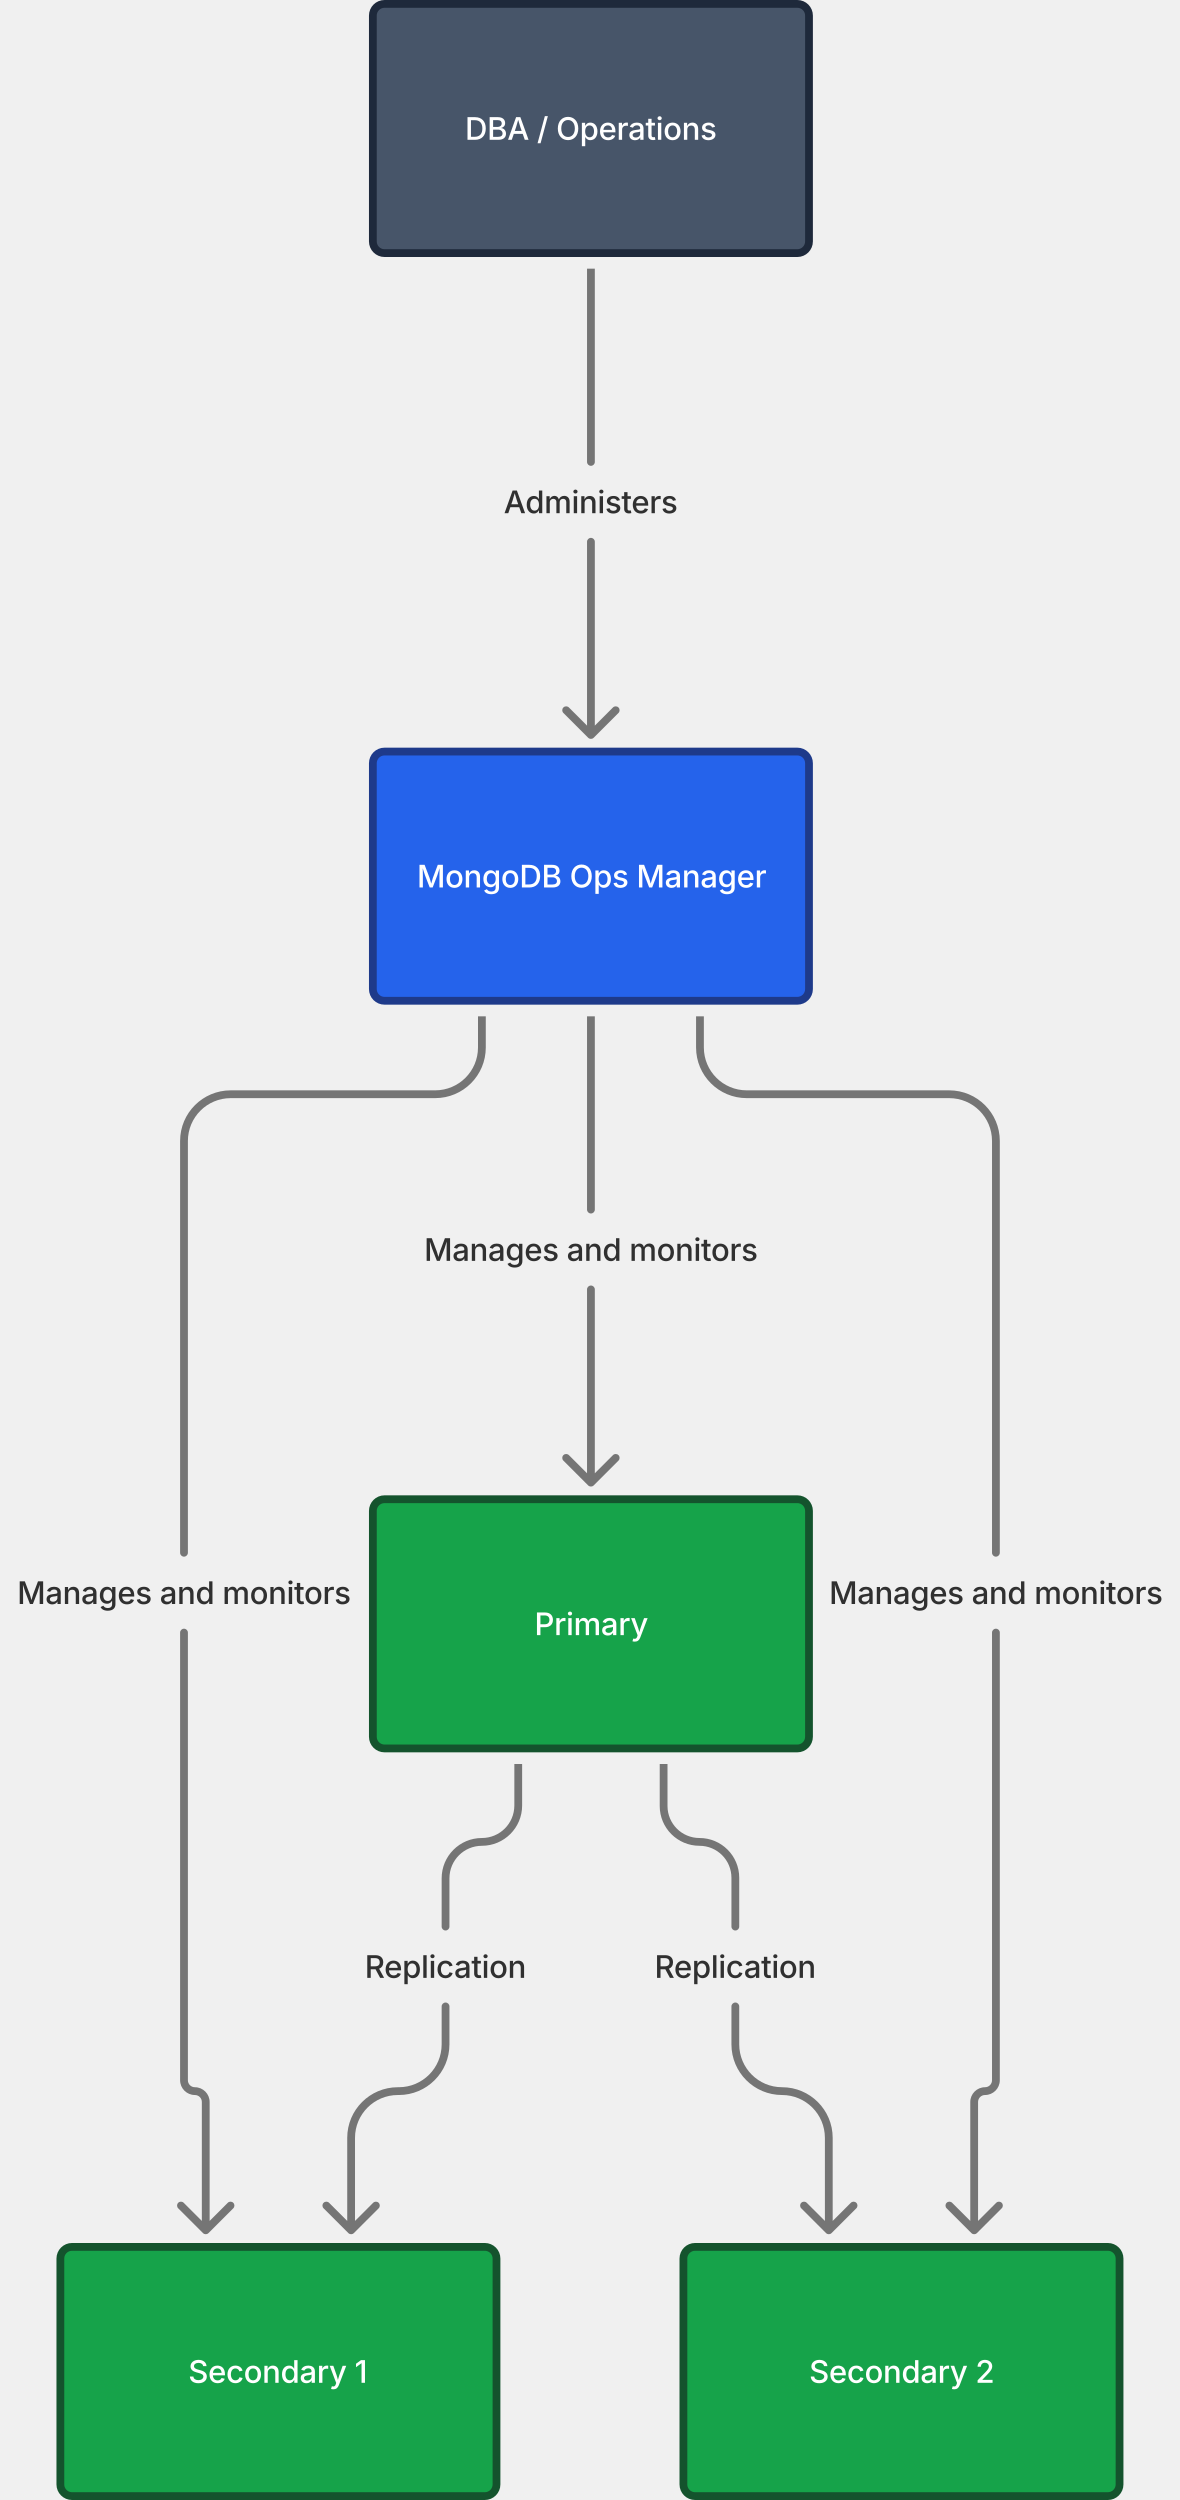
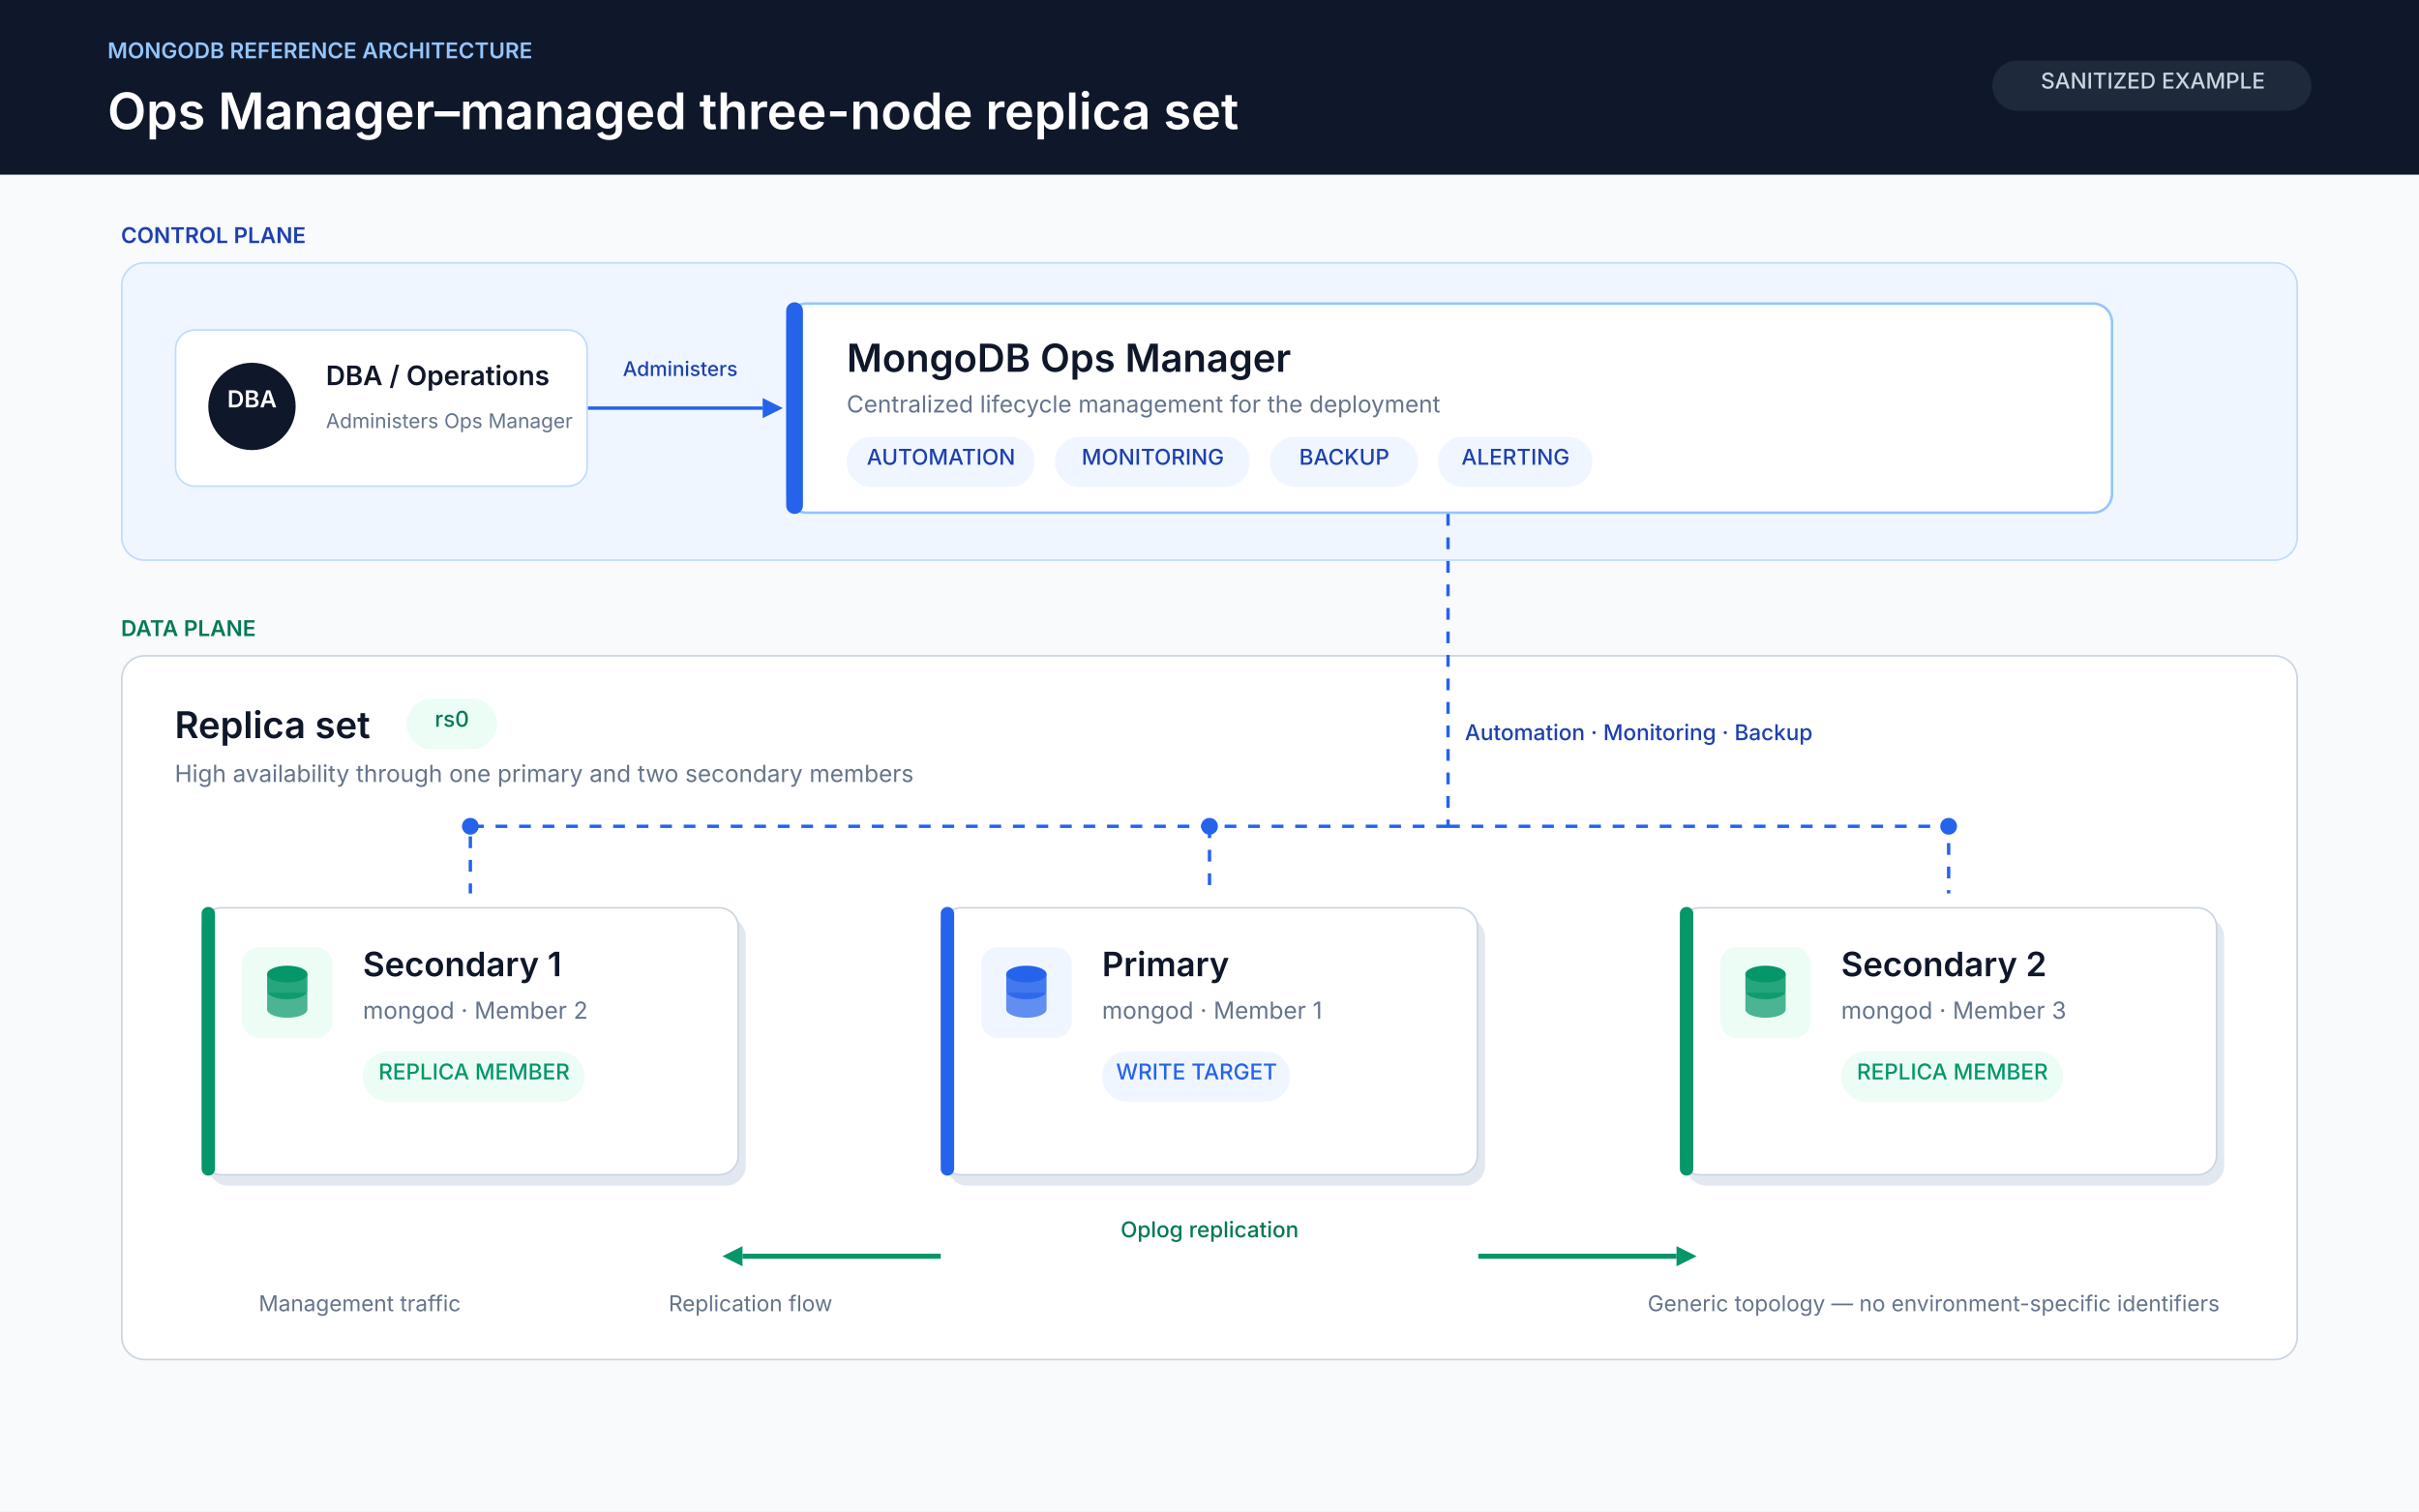
- <svg xmlns="http://www.w3.org/2000/svg" width="606" height="1284" viewBox="0 0 606 1284" fill="none">
+ <svg xmlns="http://www.w3.org/2000/svg" width="1440" height="900" viewBox="0 0 1440 900" fill="none">
  <g id="Ops Manager Managed Three-Node Replica Set">
-     <g id="MongoDB Ops Manager">
-       <rect id="Shape" x="191.5" y="386" width="224" height="128" rx="6" fill="#2563EB" stroke="#1E3A8A" stroke-width="4" stroke-linecap="round" />
-       <text id="Text" fill="white" style="white-space: pre" xml:space="preserve" font-family="Inter" font-size="16" font-weight="500" letter-spacing="-0.011em">
-         <tspan x="214.154" y="455.818">MongoDB Ops Manager</tspan>
-       </text>
+     <rect width="1440" height="900" fill="#F8FAFC" />
+     <rect id="Rectangle" width="1440" height="104" fill="#0F172A" />
+     <text id="MONGODB REFERENCE ARCHITECTURE" fill="#93C5FD" style="white-space: pre" xml:space="preserve" font-family="Inter" font-size="13" font-weight="600" letter-spacing="0em">
+       <tspan x="64" y="34.727">MONGODB REFERENCE ARCHITECTURE</tspan>
+     </text>
+     <text id="Ops Managerâmanaged three-node replica set" fill="white" style="white-space: pre" xml:space="preserve" font-family="Inter" font-size="30" font-weight="600" letter-spacing="0em">
+       <tspan x="64" y="76.909">Ops Manager–managed three-node replica set</tspan>
+     </text>
+     <rect id="Rectangle_2" x="1186" y="36" width="190" height="30" rx="15" fill="#1E293B" />
+     <text id="SANITIZED EXAMPLE" fill="#CBD5E1" style="white-space: pre" xml:space="preserve" font-family="Inter" font-size="13" font-weight="500" letter-spacing="0em">
+       <tspan x="1214.86" y="52.727">SANITIZED EXAMPLE</tspan>
+     </text>
+     <text id="CONTROL PLANE" fill="#1E40AF" style="white-space: pre" xml:space="preserve" font-family="Inter" font-size="13" font-weight="600" letter-spacing="0em">
+       <tspan x="72" y="144.727">CONTROL PLANE</tspan>
+     </text>
+     <rect id="Rectangle_3" x="72.5" y="156.5" width="1295" height="177" rx="13.5" fill="#EFF6FF" stroke="#BFDBFE" />
+     <rect id="Rectangle_4" x="104.5" y="196.5" width="245" height="93" rx="11.5" fill="white" stroke="#BFDBFE" />
+     <rect id="Rectangle_5" x="124" y="216" width="52" height="52" rx="26" fill="#0F172A" />
+     <text id="DBA" fill="white" style="white-space: pre" xml:space="preserve" font-family="Inter" font-size="14" font-weight="600" letter-spacing="0em">
+       <tspan x="135.262" y="242.591">DBA</tspan>
+     </text>
+     <text id="DBA / Operations" fill="#0F172A" style="white-space: pre" xml:space="preserve" font-family="Inter" font-size="16" font-weight="600" letter-spacing="0em">
+       <tspan x="194" y="229.318">DBA / Operations</tspan>
+     </text>
+     <text id="Administers Ops Manager" fill="#64748B" style="white-space: pre" xml:space="preserve" font-family="Inter" font-size="12" letter-spacing="0em">
+       <tspan x="194" y="254.864">Administers Ops Manager</tspan>
+     </text>
+     <rect id="Rectangle_6" x="468.75" y="180.75" width="788.5" height="124.5" rx="11.25" fill="white" stroke="#93C5FD" stroke-width="1.5" />
+     <rect id="Rectangle_7" x="468" y="180" width="10" height="126" rx="5" fill="#2563EB" />
+     <text id="MongoDB Ops Manager" fill="#0F172A" style="white-space: pre" xml:space="preserve" font-family="Inter" font-size="23" font-weight="600" letter-spacing="0em">
+       <tspan x="504" y="221.364">MongoDB Ops Manager</tspan>
+     </text>
+     <text id="Centralized lifecycle management for the deployment" fill="#64748B" style="white-space: pre" xml:space="preserve" font-family="Inter" font-size="14" letter-spacing="0em">
+       <tspan x="504" y="245.591">Centralized lifecycle management for the deployment</tspan>
+     </text>
+     <rect id="Rectangle_8" x="504" y="260" width="112" height="30" rx="15" fill="#EFF6FF" />
+     <text id="AUTOMATION" fill="#1E40AF" style="white-space: pre" xml:space="preserve" font-family="Inter" font-size="13" font-weight="500" letter-spacing="0em">
+       <tspan x="515.966" y="276.727">AUTOMATION</tspan>
+     </text>
+     <rect id="Rectangle_9" x="628" y="260" width="116" height="30" rx="15" fill="#EFF6FF" />
+     <text id="MONITORING" fill="#1E40AF" style="white-space: pre" xml:space="preserve" font-family="Inter" font-size="13" font-weight="500" letter-spacing="0em">
+       <tspan x="643.871" y="276.727">MONITORING</tspan>
+     </text>
+     <rect id="Rectangle_10" x="756" y="260" width="88" height="30" rx="15" fill="#EFF6FF" />
+     <text id="BACKUP" fill="#1E40AF" style="white-space: pre" xml:space="preserve" font-family="Inter" font-size="13" font-weight="500" letter-spacing="0em">
+       <tspan x="773.372" y="276.727">BACKUP</tspan>
+     </text>
+     <rect id="Rectangle_11" x="856" y="260" width="92" height="30" rx="15" fill="#EFF6FF" />
+     <text id="ALERTING" fill="#1E40AF" style="white-space: pre" xml:space="preserve" font-family="Inter" font-size="13" font-weight="500" letter-spacing="0em">
+       <tspan x="869.963" y="276.727">ALERTING</tspan>
+     </text>
+     <text id="Administers" fill="#1E40AF" style="white-space: pre" xml:space="preserve" font-family="Inter" font-size="12" font-weight="500" letter-spacing="0em">
+       <tspan x="370.764" y="223.864">Administers</tspan>
+     </text>
+     <text id="DATA PLANE" fill="#047857" style="white-space: pre" xml:space="preserve" font-family="Inter" font-size="13" font-weight="600" letter-spacing="0em">
+       <tspan x="72" y="378.727">DATA PLANE</tspan>
+     </text>
+     <rect id="Rectangle_12" x="72.5" y="390.5" width="1295" height="419" rx="13.5" fill="white" stroke="#CBD5E1" />
+     <text id="Replica set" fill="#0F172A" style="white-space: pre" xml:space="preserve" font-family="Inter" font-size="22" font-weight="600" letter-spacing="0em">
+       <tspan x="104" y="439.5">Replica set</tspan>
+     </text>
+     <rect id="Rectangle_13" x="242" y="416" width="54" height="30" rx="15" fill="#ECFDF5" />
+     <text id="rs0" fill="#047857" style="white-space: pre" xml:space="preserve" font-family="Inter" font-size="13" font-weight="500" letter-spacing="0em">
+       <tspan x="258.825" y="432.727">rs0</tspan>
+     </text>
+     <text id="High availability through one primary and two secondary members" fill="#64748B" style="white-space: pre" xml:space="preserve" font-family="Inter" font-size="14" letter-spacing="0em">
+       <tspan x="104" y="465.591">High availability through one primary and two secondary members</tspan>
+     </text>
+     <text id="Automation Â· Monitoring Â· Backup" fill="#1E40AF" style="white-space: pre" xml:space="preserve" font-family="Inter" font-size="13" font-weight="500" letter-spacing="0em">
+       <tspan x="872" y="440.727">Automation · Monitoring · Backup</tspan>
+     </text>
+     <rect id="Rectangle_14" x="124" y="546" width="320" height="160" rx="12" fill="#E2E8F0" />
+     <rect id="Rectangle_15" x="120.5" y="540.5" width="319" height="159" rx="11.5" fill="white" stroke="#CBD5E1" />
+     <rect id="Rectangle_16" x="120" y="540" width="8" height="160" rx="4" fill="#059669" />
+     <rect id="Rectangle_17" x="144" y="564" width="54" height="54" rx="10" fill="#ECFDF5" />
+     <g id="Frame">
+       <path id="Vector" d="M171 585C177.627 585 183 582.761 183 580C183 577.239 177.627 575 171 575C164.373 575 159 577.239 159 580C159 582.761 164.373 585 171 585Z" fill="#059669" />
+       <path id="Vector_2" opacity="0.85" d="M159 580V590C159 592.8 164.4 595 171 595C177.6 595 183 592.8 183 590V580" fill="#059669" />
+       <path id="Vector_3" opacity="0.7" d="M159 591V601C159 603.8 164.4 606 171 606C177.6 606 183 603.8 183 601V591" fill="#059669" />
    </g>
-     <g id="DBA / Operations">
-       <rect id="Shape_2" x="191.5" y="2" width="224" height="128" rx="6" fill="#475569" stroke="#1E293B" stroke-width="4" stroke-linecap="round" />
-       <text id="Text_2" fill="white" style="white-space: pre" xml:space="preserve" font-family="Inter" font-size="16" font-weight="500" letter-spacing="-0.011em">
-         <tspan x="238.812" y="71.818">DBA / Operations</tspan>
-       </text>
+     <text id="Secondary 1" fill="#0F172A" style="white-space: pre" xml:space="preserve" font-family="Inter" font-size="20" font-weight="600" letter-spacing="0em">
+       <tspan x="216" y="581.273">Secondary 1</tspan>
+     </text>
+     <text id="mongod Â· Member 2" fill="#64748B" style="white-space: pre" xml:space="preserve" font-family="Inter" font-size="14" letter-spacing="0em">
+       <tspan x="216" y="606.591">mongod · Member 2</tspan>
+     </text>
+     <rect id="Rectangle_18" x="216" y="626" width="132" height="30" rx="15" fill="#ECFDF5" />
+     <text id="REPLICA MEMBER" fill="#059669" style="white-space: pre" xml:space="preserve" font-family="Inter" font-size="13" font-weight="500" letter-spacing="0em">
+       <tspan x="225.354" y="642.727">REPLICA MEMBER</tspan>
+     </text>
+     <rect id="Rectangle_19" x="564" y="546" width="320" height="160" rx="12" fill="#E2E8F0" />
+     <rect id="Rectangle_20" x="560.5" y="540.5" width="319" height="159" rx="11.5" fill="white" stroke="#CBD5E1" />
+     <rect id="Rectangle_21" x="560" y="540" width="8" height="160" rx="4" fill="#2563EB" />
+     <rect id="Rectangle_22" x="584" y="564" width="54" height="54" rx="10" fill="#EFF6FF" />
+     <g id="Frame_2">
+       <path id="Vector_4" d="M611 585C617.627 585 623 582.761 623 580C623 577.239 617.627 575 611 575C604.373 575 599 577.239 599 580C599 582.761 604.373 585 611 585Z" fill="#2563EB" />
+       <path id="Vector_5" opacity="0.85" d="M599 580V590C599 592.8 604.4 595 611 595C617.6 595 623 592.8 623 590V580" fill="#2563EB" />
+       <path id="Vector_6" opacity="0.7" d="M599 591V601C599 603.8 604.4 606 611 606C617.6 606 623 603.8 623 601V591" fill="#2563EB" />
    </g>
-     <g id="Primary">
-       <rect id="Shape_3" x="191.5" y="770" width="224" height="128" rx="6" fill="#16A34A" stroke="#14532D" stroke-width="4" stroke-linecap="round" />
-       <text id="Text_3" fill="white" style="white-space: pre" xml:space="preserve" font-family="Inter" font-size="16" font-weight="500" letter-spacing="-0.011em">
-         <tspan x="274.489" y="839.818">Primary</tspan>
-       </text>
+     <text id="Primary" fill="#0F172A" style="white-space: pre" xml:space="preserve" font-family="Inter" font-size="20" font-weight="600" letter-spacing="0em">
+       <tspan x="656" y="581.273">Primary</tspan>
+     </text>
+     <text id="mongod Â· Member 1" fill="#64748B" style="white-space: pre" xml:space="preserve" font-family="Inter" font-size="14" letter-spacing="0em">
+       <tspan x="656" y="606.591">mongod · Member 1</tspan>
+     </text>
+     <rect id="Rectangle_23" x="656" y="626" width="112" height="30" rx="15" fill="#EFF6FF" />
+     <text id="WRITE TARGET" fill="#2563EB" style="white-space: pre" xml:space="preserve" font-family="Inter" font-size="13" font-weight="500" letter-spacing="0em">
+       <tspan x="664.399" y="642.727">WRITE TARGET</tspan>
+     </text>
+     <rect id="Rectangle_24" x="1004" y="546" width="320" height="160" rx="12" fill="#E2E8F0" />
+     <rect id="Rectangle_25" x="1000.5" y="540.5" width="319" height="159" rx="11.5" fill="white" stroke="#CBD5E1" />
+     <rect id="Rectangle_26" x="1000" y="540" width="8" height="160" rx="4" fill="#059669" />
+     <rect id="Rectangle_27" x="1024" y="564" width="54" height="54" rx="10" fill="#ECFDF5" />
+     <g id="Frame_3">
+       <path id="Vector_7" d="M1051 585C1057.63 585 1063 582.761 1063 580C1063 577.239 1057.63 575 1051 575C1044.37 575 1039 577.239 1039 580C1039 582.761 1044.37 585 1051 585Z" fill="#059669" />
+       <path id="Vector_8" opacity="0.85" d="M1039 580V590C1039 592.8 1044.4 595 1051 595C1057.6 595 1063 592.8 1063 590V580" fill="#059669" />
+       <path id="Vector_9" opacity="0.7" d="M1039 591V601C1039 603.8 1044.4 606 1051 606C1057.6 606 1063 603.8 1063 601V591" fill="#059669" />
    </g>
-     <g id="Secondary 1">
-       <rect id="Shape_4" x="31" y="1154" width="224" height="128" rx="6" fill="#16A34A" stroke="#14532D" stroke-width="4" stroke-linecap="round" />
-       <text id="Text_4" fill="white" style="white-space: pre" xml:space="preserve" font-family="Inter" font-size="16" font-weight="500" letter-spacing="-0.011em">
-         <tspan x="96.7" y="1223.82">Secondary 1</tspan>
-       </text>
-     </g>
-     <g id="Secondary 2">
-       <rect id="Shape_5" x="351" y="1154" width="224" height="128" rx="6" fill="#16A34A" stroke="#14532D" stroke-width="4" stroke-linecap="round" />
-       <text id="Text_5" fill="white" style="white-space: pre" xml:space="preserve" font-family="Inter" font-size="16" font-weight="500" letter-spacing="-0.011em">
-         <tspan x="415.575" y="1223.82">Secondary 2</tspan>
-       </text>
-     </g>
-     <g id="Administers">
-       <path id="Shape_6" d="M301.5 237.25C301.5 238.355 302.395 239.25 303.5 239.25C304.605 239.25 305.5 238.355 305.5 237.25H303.5H301.5ZM305.5 278.25C305.5 277.145 304.605 276.25 303.5 276.25C302.395 276.25 301.5 277.145 301.5 278.25H303.5H305.5ZM302.086 378.914C302.867 379.695 304.133 379.695 304.914 378.914L317.642 366.186C318.423 365.405 318.423 364.139 317.642 363.358C316.861 362.577 315.595 362.577 314.814 363.358L303.5 374.672L292.186 363.358C291.405 362.577 290.139 362.577 289.358 363.358C288.577 364.139 288.577 365.405 289.358 366.186L302.086 378.914ZM303.5 138H301.5V237.25H303.5H305.5V138H303.5ZM303.5 278.25H301.5V377.5H303.5H305.5V278.25H303.5Z" fill="#757575" />
-       <g id="Text Background">
-         <text id="Text_6" fill="black" fill-opacity="0.8" style="white-space: pre" xml:space="preserve" font-family="Inter" font-size="16" font-weight="500" letter-spacing="-0.011em">
-           <tspan x="258.732" y="263.568">Administers</tspan>
-         </text>
-       </g>
-     </g>
-     <g id="Manages and monitors">
-       <path id="Shape_7" d="M301.5 621.25C301.5 622.355 302.395 623.25 303.5 623.25C304.605 623.25 305.5 622.355 305.5 621.25H303.5H301.5ZM305.5 662.25C305.5 661.145 304.605 660.25 303.5 660.25C302.395 660.25 301.5 661.145 301.5 662.25H303.5H305.5ZM302.086 762.914C302.867 763.695 304.133 763.695 304.914 762.914L317.642 750.186C318.423 749.405 318.423 748.139 317.642 747.358C316.861 746.577 315.595 746.577 314.814 747.358L303.5 758.672L292.186 747.358C291.405 746.577 290.139 746.577 289.358 747.358C288.577 748.139 288.577 749.405 289.358 750.186L302.086 762.914ZM303.5 522H301.5V621.25H303.5H305.5V522H303.5ZM303.5 662.25H301.5V761.5H303.5H305.5V662.25H303.5Z" fill="#757575" />
-       <g id="Text Background_2">
-         <text id="Text_7" fill="black" fill-opacity="0.8" style="white-space: pre" xml:space="preserve" font-family="Inter" font-size="16" font-weight="500" letter-spacing="-0.011em">
-           <tspan x="217.828" y="647.568">Manages and monitors</tspan>
-         </text>
-       </g>
-     </g>
-     <g id="Manages and monitors_2">
-       <path id="Shape_8" d="M92.5 797.5C92.5 798.605 93.395 799.5 94.5 799.5C95.605 799.5 96.5 798.605 96.5 797.5H94.5H92.5ZM96.5 838.5C96.5 837.395 95.605 836.5 94.5 836.5C93.395 836.5 92.5 837.395 92.5 838.5H94.5H96.5ZM104.252 1146.91C105.033 1147.7 106.3 1147.7 107.081 1146.91L119.809 1134.19C120.59 1133.41 120.59 1132.14 119.809 1131.36C119.028 1130.58 117.761 1130.58 116.98 1131.36L105.667 1142.67L94.353 1131.36C93.572 1130.58 92.306 1130.58 91.525 1131.36C90.743 1132.14 90.743 1133.41 91.525 1134.19L104.252 1146.91ZM247.5 522H245.5V538H247.5H249.5V522H247.5ZM223.5 562V560H118.5V562V564H223.5V562ZM94.5 586H92.5V797.5H94.5H96.5V586H94.5ZM94.5 838.5H92.5V1068.42H94.5H96.5V838.5H94.5ZM105.667 1079.58H103.667V1145.5H105.667H107.667V1079.58H105.667ZM94.5 1068.42H92.5C92.5 1072.6 95.895 1076 100.083 1076V1074V1072C98.104 1072 96.5 1070.4 96.5 1068.42H94.5ZM118.5 562V560C104.141 560 92.5 571.641 92.5 586H94.5H96.5C96.5 573.85 106.35 564 118.5 564V562ZM100.083 1074V1076C102.062 1076 103.667 1077.6 103.667 1079.58H105.667H107.667C107.667 1075.4 104.271 1072 100.083 1072V1074ZM247.5 538H245.5C245.5 550.15 235.65 560 223.5 560V562V564C237.859 564 249.5 552.359 249.5 538H247.5Z" fill="#757575" />
-       <g id="Text Background_3">
-         <text id="Text_8" fill="black" fill-opacity="0.8" style="white-space: pre" xml:space="preserve" font-family="Inter" font-size="16" font-weight="500" letter-spacing="-0.011em">
-           <tspan x="8.828" y="823.818">Manages and monitors</tspan>
-         </text>
-       </g>
-     </g>
-     <g id="Manages and monitors_3">
-       <path id="Shape_9" d="M509.5 797.5C509.5 798.605 510.395 799.5 511.5 799.5C512.605 799.5 513.5 798.605 513.5 797.5H511.5H509.5ZM513.5 838.5C513.5 837.395 512.605 836.5 511.5 836.5C510.395 836.5 509.5 837.395 509.5 838.5H511.5H513.5ZM498.919 1146.91C499.7 1147.7 500.967 1147.7 501.748 1146.91L514.475 1134.19C515.257 1133.41 515.257 1132.14 514.475 1131.36C513.694 1130.58 512.428 1130.58 511.647 1131.36L500.333 1142.67L489.02 1131.36C488.239 1130.58 486.972 1130.58 486.191 1131.36C485.41 1132.14 485.41 1133.41 486.191 1134.19L498.919 1146.91ZM359.5 522H357.5V538H359.5H361.5V522H359.5ZM383.5 562V564H487.5V562V560H383.5V562ZM511.5 586H509.5V797.5H511.5H513.5V586H511.5ZM511.5 838.5H509.5V1068.42H511.5H513.5V838.5H511.5ZM500.333 1079.58H498.333V1145.5H500.333H502.333V1079.58H500.333ZM511.5 1068.42H509.5C509.5 1070.4 507.896 1072 505.917 1072V1074V1076C510.105 1076 513.5 1072.6 513.5 1068.42H511.5ZM487.5 562V564C499.65 564 509.5 573.85 509.5 586H511.5H513.5C513.5 571.641 501.859 560 487.5 560V562ZM505.917 1074V1072C501.729 1072 498.333 1075.4 498.333 1079.58H500.333H502.333C502.333 1077.6 503.938 1076 505.917 1076V1074ZM359.5 538H357.5C357.5 552.359 369.141 564 383.5 564V562V560C371.35 560 361.5 550.15 361.5 538H359.5Z" fill="#757575" />
-       <g id="Text Background_4">
-         <text id="Text_9" fill="black" fill-opacity="0.8" style="white-space: pre" xml:space="preserve" font-family="Inter" font-size="16" font-weight="500" letter-spacing="-0.011em">
-           <tspan x="425.828" y="823.818">Manages and monitors</tspan>
-         </text>
-       </g>
-     </g>
-     <g id="Replication">
-       <path id="Shape_10" d="M226.833 989.5C226.833 990.605 227.729 991.5 228.833 991.5C229.938 991.5 230.833 990.605 230.833 989.5H228.833H226.833ZM230.833 1030.5C230.833 1029.4 229.938 1028.5 228.833 1028.5C227.729 1028.5 226.833 1029.4 226.833 1030.5H228.833H230.833ZM178.919 1146.91C179.7 1147.7 180.966 1147.7 181.748 1146.91L194.475 1134.19C195.256 1133.41 195.256 1132.14 194.475 1131.36C193.694 1130.58 192.428 1130.58 191.647 1131.36L180.333 1142.67L169.02 1131.36C168.239 1130.58 166.972 1130.58 166.191 1131.36C165.41 1132.14 165.41 1133.41 166.191 1134.19L178.919 1146.91ZM266.167 906H264.167V927.333H266.167H268.167V906H266.167ZM228.833 964.667H226.833V989.5H228.833H230.833V964.667H228.833ZM228.833 1030.5H226.833V1050H228.833H230.833V1030.5H228.833ZM204.833 1074V1072H204.333V1074V1076H204.833V1074ZM180.333 1098H178.333V1145.5H180.333H182.333V1098H180.333ZM228.833 1050H226.833C226.833 1062.15 216.984 1072 204.833 1072V1074V1076C219.193 1076 230.833 1064.36 230.833 1050H228.833ZM247.5 946V944C236.086 944 226.833 953.253 226.833 964.667H228.833H230.833C230.833 955.462 238.295 948 247.5 948V946ZM204.333 1074V1072C189.974 1072 178.333 1083.64 178.333 1098H180.333H182.333C182.333 1085.85 192.183 1076 204.333 1076V1074ZM266.167 927.333H264.167C264.167 936.538 256.705 944 247.5 944V946V948C258.914 948 268.167 938.747 268.167 927.333H266.167Z" fill="#757575" />
-       <g id="Text Background_5">
-         <text id="Text_10" fill="black" fill-opacity="0.8" style="white-space: pre" xml:space="preserve" font-family="Inter" font-size="16" font-weight="500" letter-spacing="-0.011em">
-           <tspan x="187.331" y="1015.82">Replication</tspan>
-         </text>
-       </g>
-     </g>
-     <g id="Replication_2">
-       <path id="Shape_11" d="M375.667 989.5C375.667 990.605 376.562 991.5 377.667 991.5C378.771 991.5 379.667 990.605 379.667 989.5H377.667H375.667ZM379.667 1030.5C379.667 1029.4 378.771 1028.5 377.667 1028.5C376.562 1028.5 375.667 1029.4 375.667 1030.5H377.667H379.667ZM424.252 1146.91C425.034 1147.7 426.3 1147.7 427.081 1146.91L439.809 1134.19C440.59 1133.41 440.59 1132.14 439.809 1131.36C439.028 1130.58 437.761 1130.58 436.98 1131.36L425.667 1142.67L414.353 1131.36C413.572 1130.58 412.306 1130.58 411.525 1131.36C410.743 1132.14 410.743 1133.41 411.525 1134.19L424.252 1146.91ZM340.833 906H338.833V927.583H340.833H342.833V906H340.833ZM377.667 964.417H375.667V989.5H377.667H379.667V964.417H377.667ZM377.667 1030.5H375.667V1050H377.667H379.667V1030.5H377.667ZM425.667 1098H423.667V1145.5H425.667H427.667V1098H425.667ZM377.667 1050H375.667C375.667 1064.36 387.307 1076 401.667 1076V1074V1072C389.516 1072 379.667 1062.15 379.667 1050H377.667ZM359.25 946V948C368.317 948 375.667 955.35 375.667 964.417H377.667H379.667C379.667 953.141 370.526 944 359.25 944V946ZM401.667 1074V1076C413.817 1076 423.667 1085.85 423.667 1098H425.667H427.667C427.667 1083.64 416.026 1072 401.667 1072V1074ZM340.833 927.583H338.833C338.833 938.859 347.974 948 359.25 948V946V944C350.183 944 342.833 936.65 342.833 927.583H340.833Z" fill="#757575" />
-       <g id="Text Background_6">
-         <text id="Text_11" fill="black" fill-opacity="0.8" style="white-space: pre" xml:space="preserve" font-family="Inter" font-size="16" font-weight="500" letter-spacing="-0.011em">
-           <tspan x="336.164" y="1015.82">Replication</tspan>
-         </text>
-       </g>
+     <text id="Secondary 2" fill="#0F172A" style="white-space: pre" xml:space="preserve" font-family="Inter" font-size="20" font-weight="600" letter-spacing="0em">
+       <tspan x="1096" y="581.273">Secondary 2</tspan>
+     </text>
+     <text id="mongod Â· Member 3" fill="#64748B" style="white-space: pre" xml:space="preserve" font-family="Inter" font-size="14" letter-spacing="0em">
+       <tspan x="1096" y="606.591">mongod · Member 3</tspan>
+     </text>
+     <rect id="Rectangle_28" x="1096" y="626" width="132" height="30" rx="15" fill="#ECFDF5" />
+     <text id="REPLICA MEMBER_2" fill="#059669" style="white-space: pre" xml:space="preserve" font-family="Inter" font-size="13" font-weight="500" letter-spacing="0em">
+       <tspan x="1105.35" y="642.727">REPLICA MEMBER</tspan>
+     </text>
+     <text id="Oplog replication" fill="#047857" style="white-space: pre" xml:space="preserve" font-family="Inter" font-size="13" font-weight="500" letter-spacing="0em">
+       <tspan x="667.067" y="736.727">Oplog replication</tspan>
+     </text>
+     <text id="Management traffic" fill="#64748B" style="white-space: pre" xml:space="preserve" font-family="Inter" font-size="13" letter-spacing="0em">
+       <tspan x="154" y="780.727">Management traffic</tspan>
+     </text>
+     <text id="Replication flow" fill="#64748B" style="white-space: pre" xml:space="preserve" font-family="Inter" font-size="13" letter-spacing="0em">
+       <tspan x="398" y="780.727">Replication flow</tspan>
+     </text>
+     <text id="Generic topology â no environment-specific identifiers" fill="#64748B" style="white-space: pre" xml:space="preserve" font-family="Inter" font-size="13" letter-spacing="0em">
+       <tspan x="980.794" y="780.727">Generic topology — no environment-specific identifiers</tspan>
+     </text>
+     <g id="Architecture connectors">
+       <path id="Vector_10" d="M350 243H454" stroke="#2563EB" stroke-width="2" />
+       <path id="Vector_11" d="M454 237L466 243L454 249V237Z" fill="#2563EB" />
+       <path id="Vector_12" d="M862 306V492M862 492H280V532M862 492H1160V532M720 492V532" stroke="#2563EB" stroke-width="2" stroke-dasharray="7 7" />
+       <path id="Vector_13" d="M280 497C282.761 497 285 494.761 285 492C285 489.239 282.761 487 280 487C277.239 487 275 489.239 275 492C275 494.761 277.239 497 280 497Z" fill="#2563EB" />
+       <path id="Vector_14" d="M720 497C722.761 497 725 494.761 725 492C725 489.239 722.761 487 720 487C717.239 487 715 489.239 715 492C715 494.761 717.239 497 720 497Z" fill="#2563EB" />
+       <path id="Vector_15" d="M1160 497C1162.76 497 1165 494.761 1165 492C1165 489.239 1162.76 487 1160 487C1157.24 487 1155 489.239 1155 492C1155 494.761 1157.24 497 1160 497Z" fill="#2563EB" />
+       <path id="Vector_16" d="M560 748H442" stroke="#059669" stroke-width="3" />
+       <path id="Vector_17" d="M442 742L430 748L442 754V742Z" fill="#059669" />
+       <path id="Vector_18" d="M880 748H998" stroke="#059669" stroke-width="3" />
+       <path id="Vector_19" d="M998 742L1010 748L998 754V742Z" fill="#059669" />
    </g>
  </g>
</svg>
